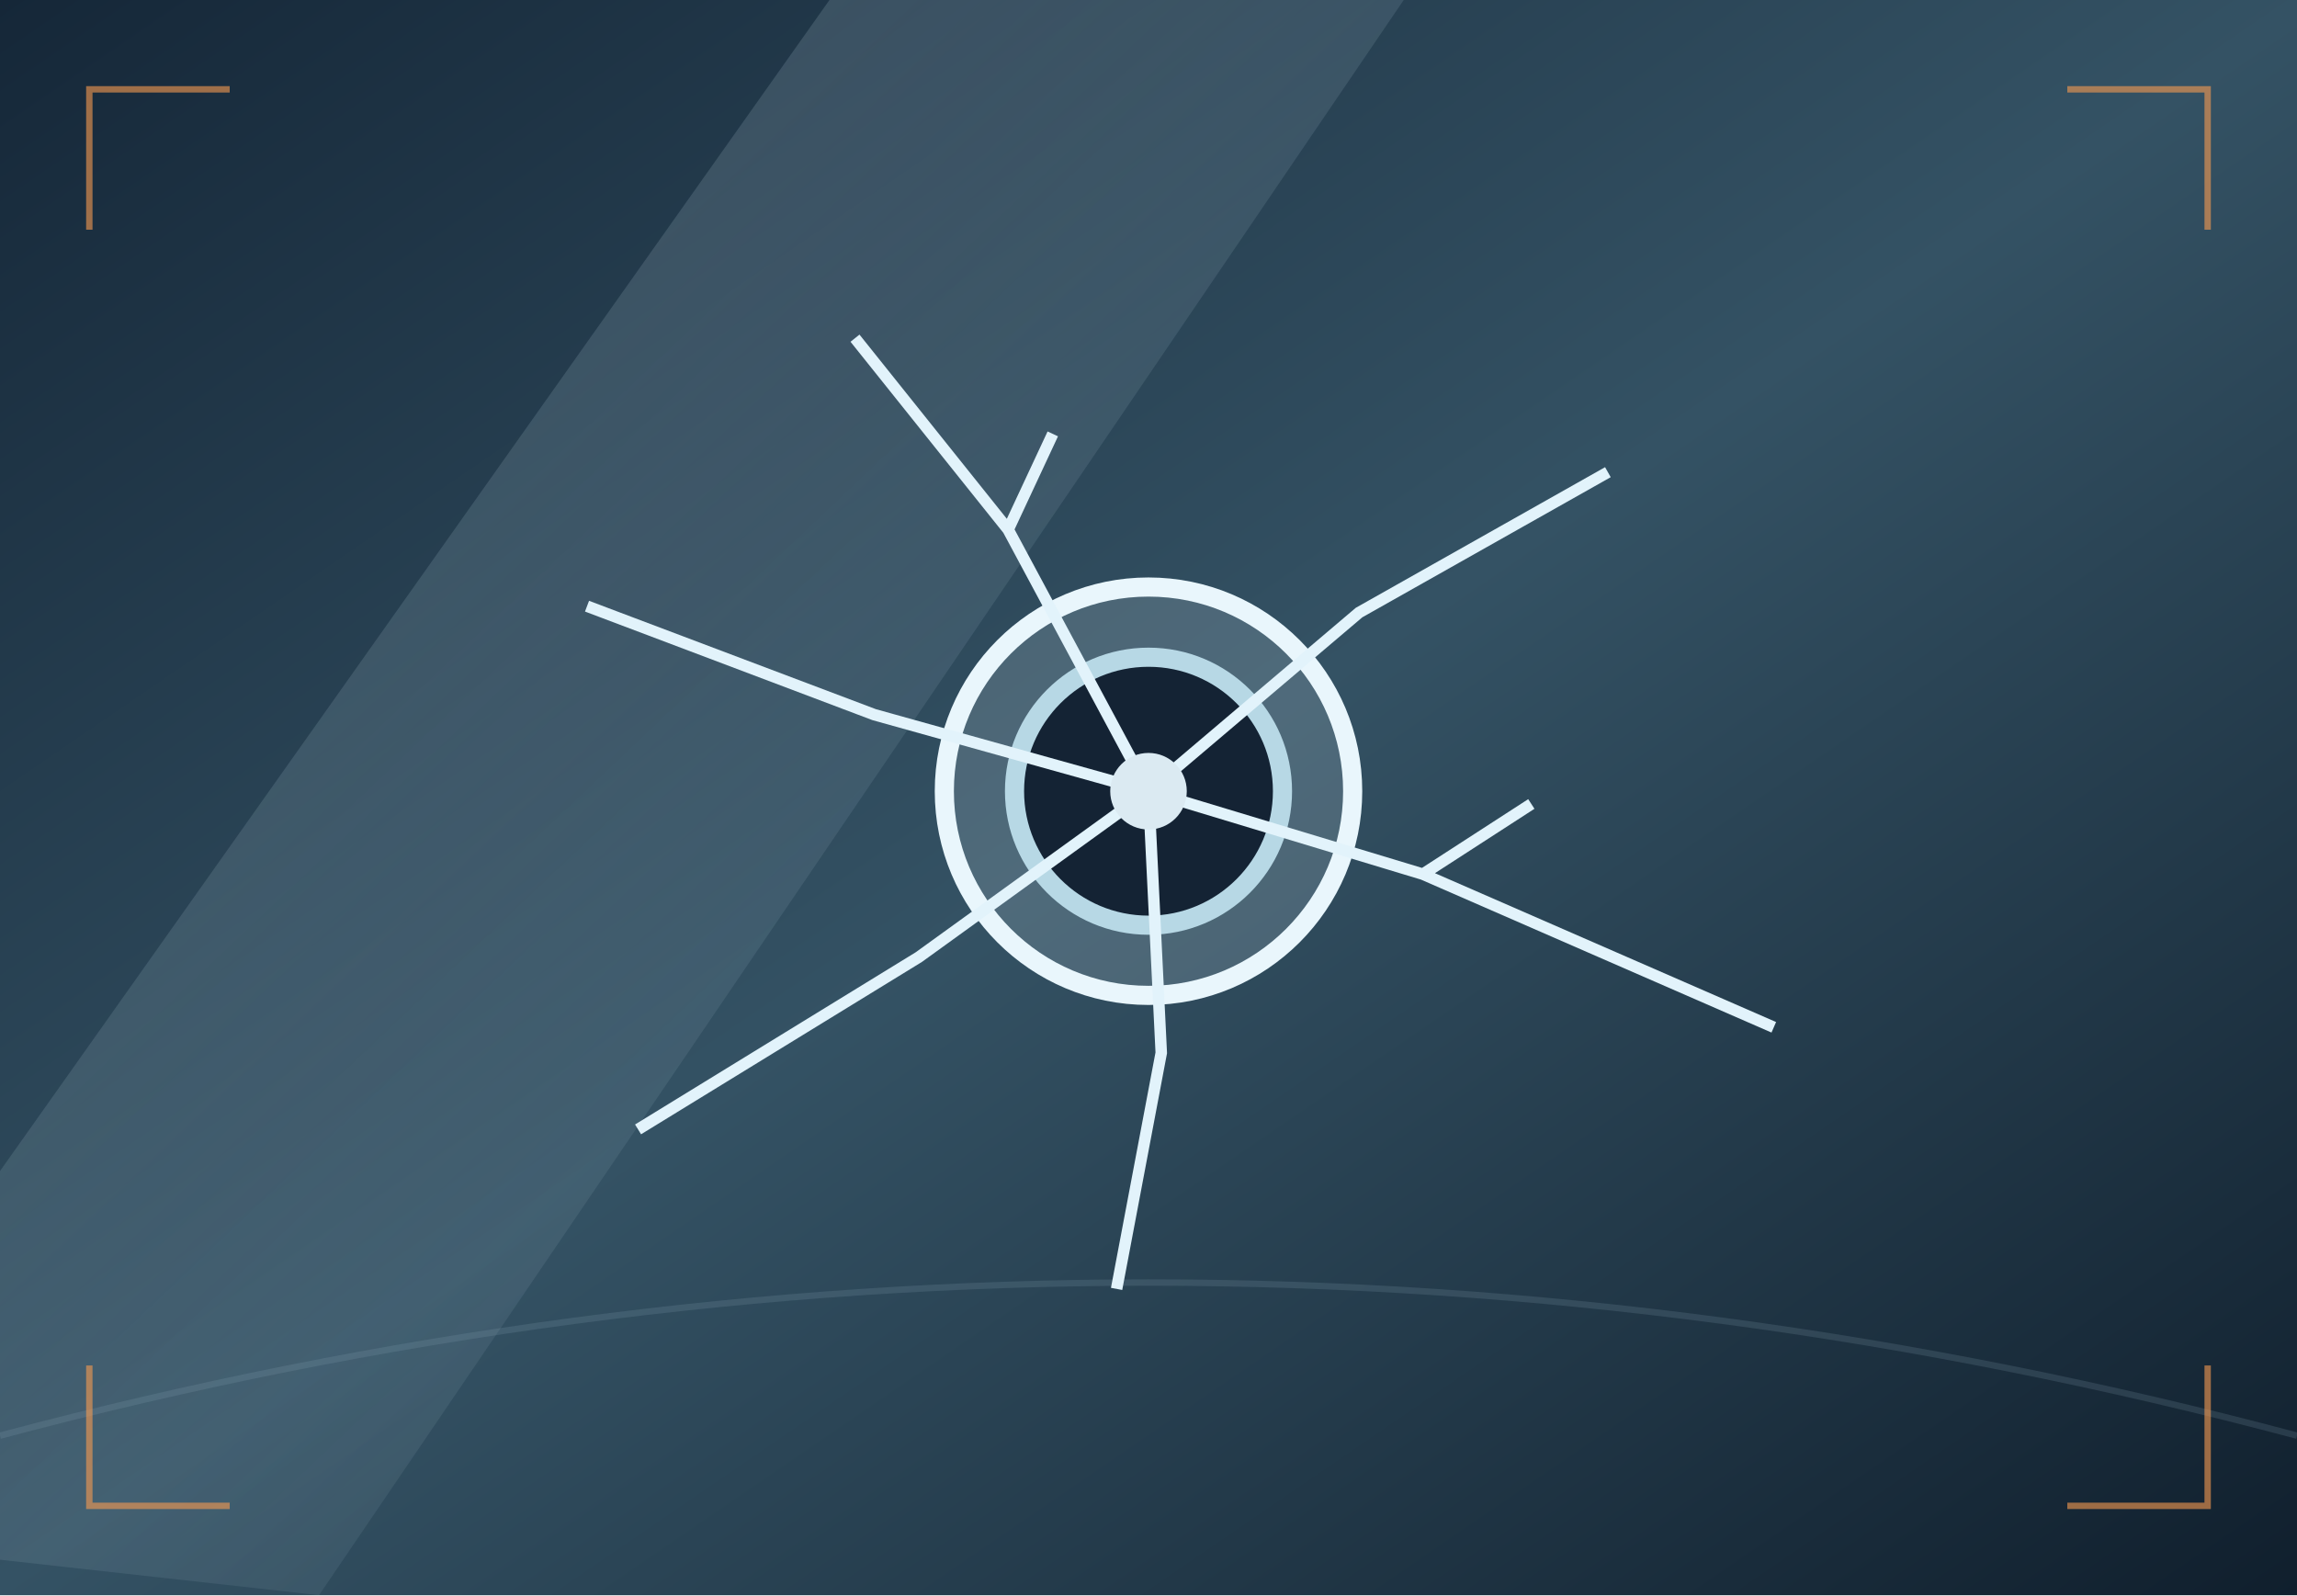
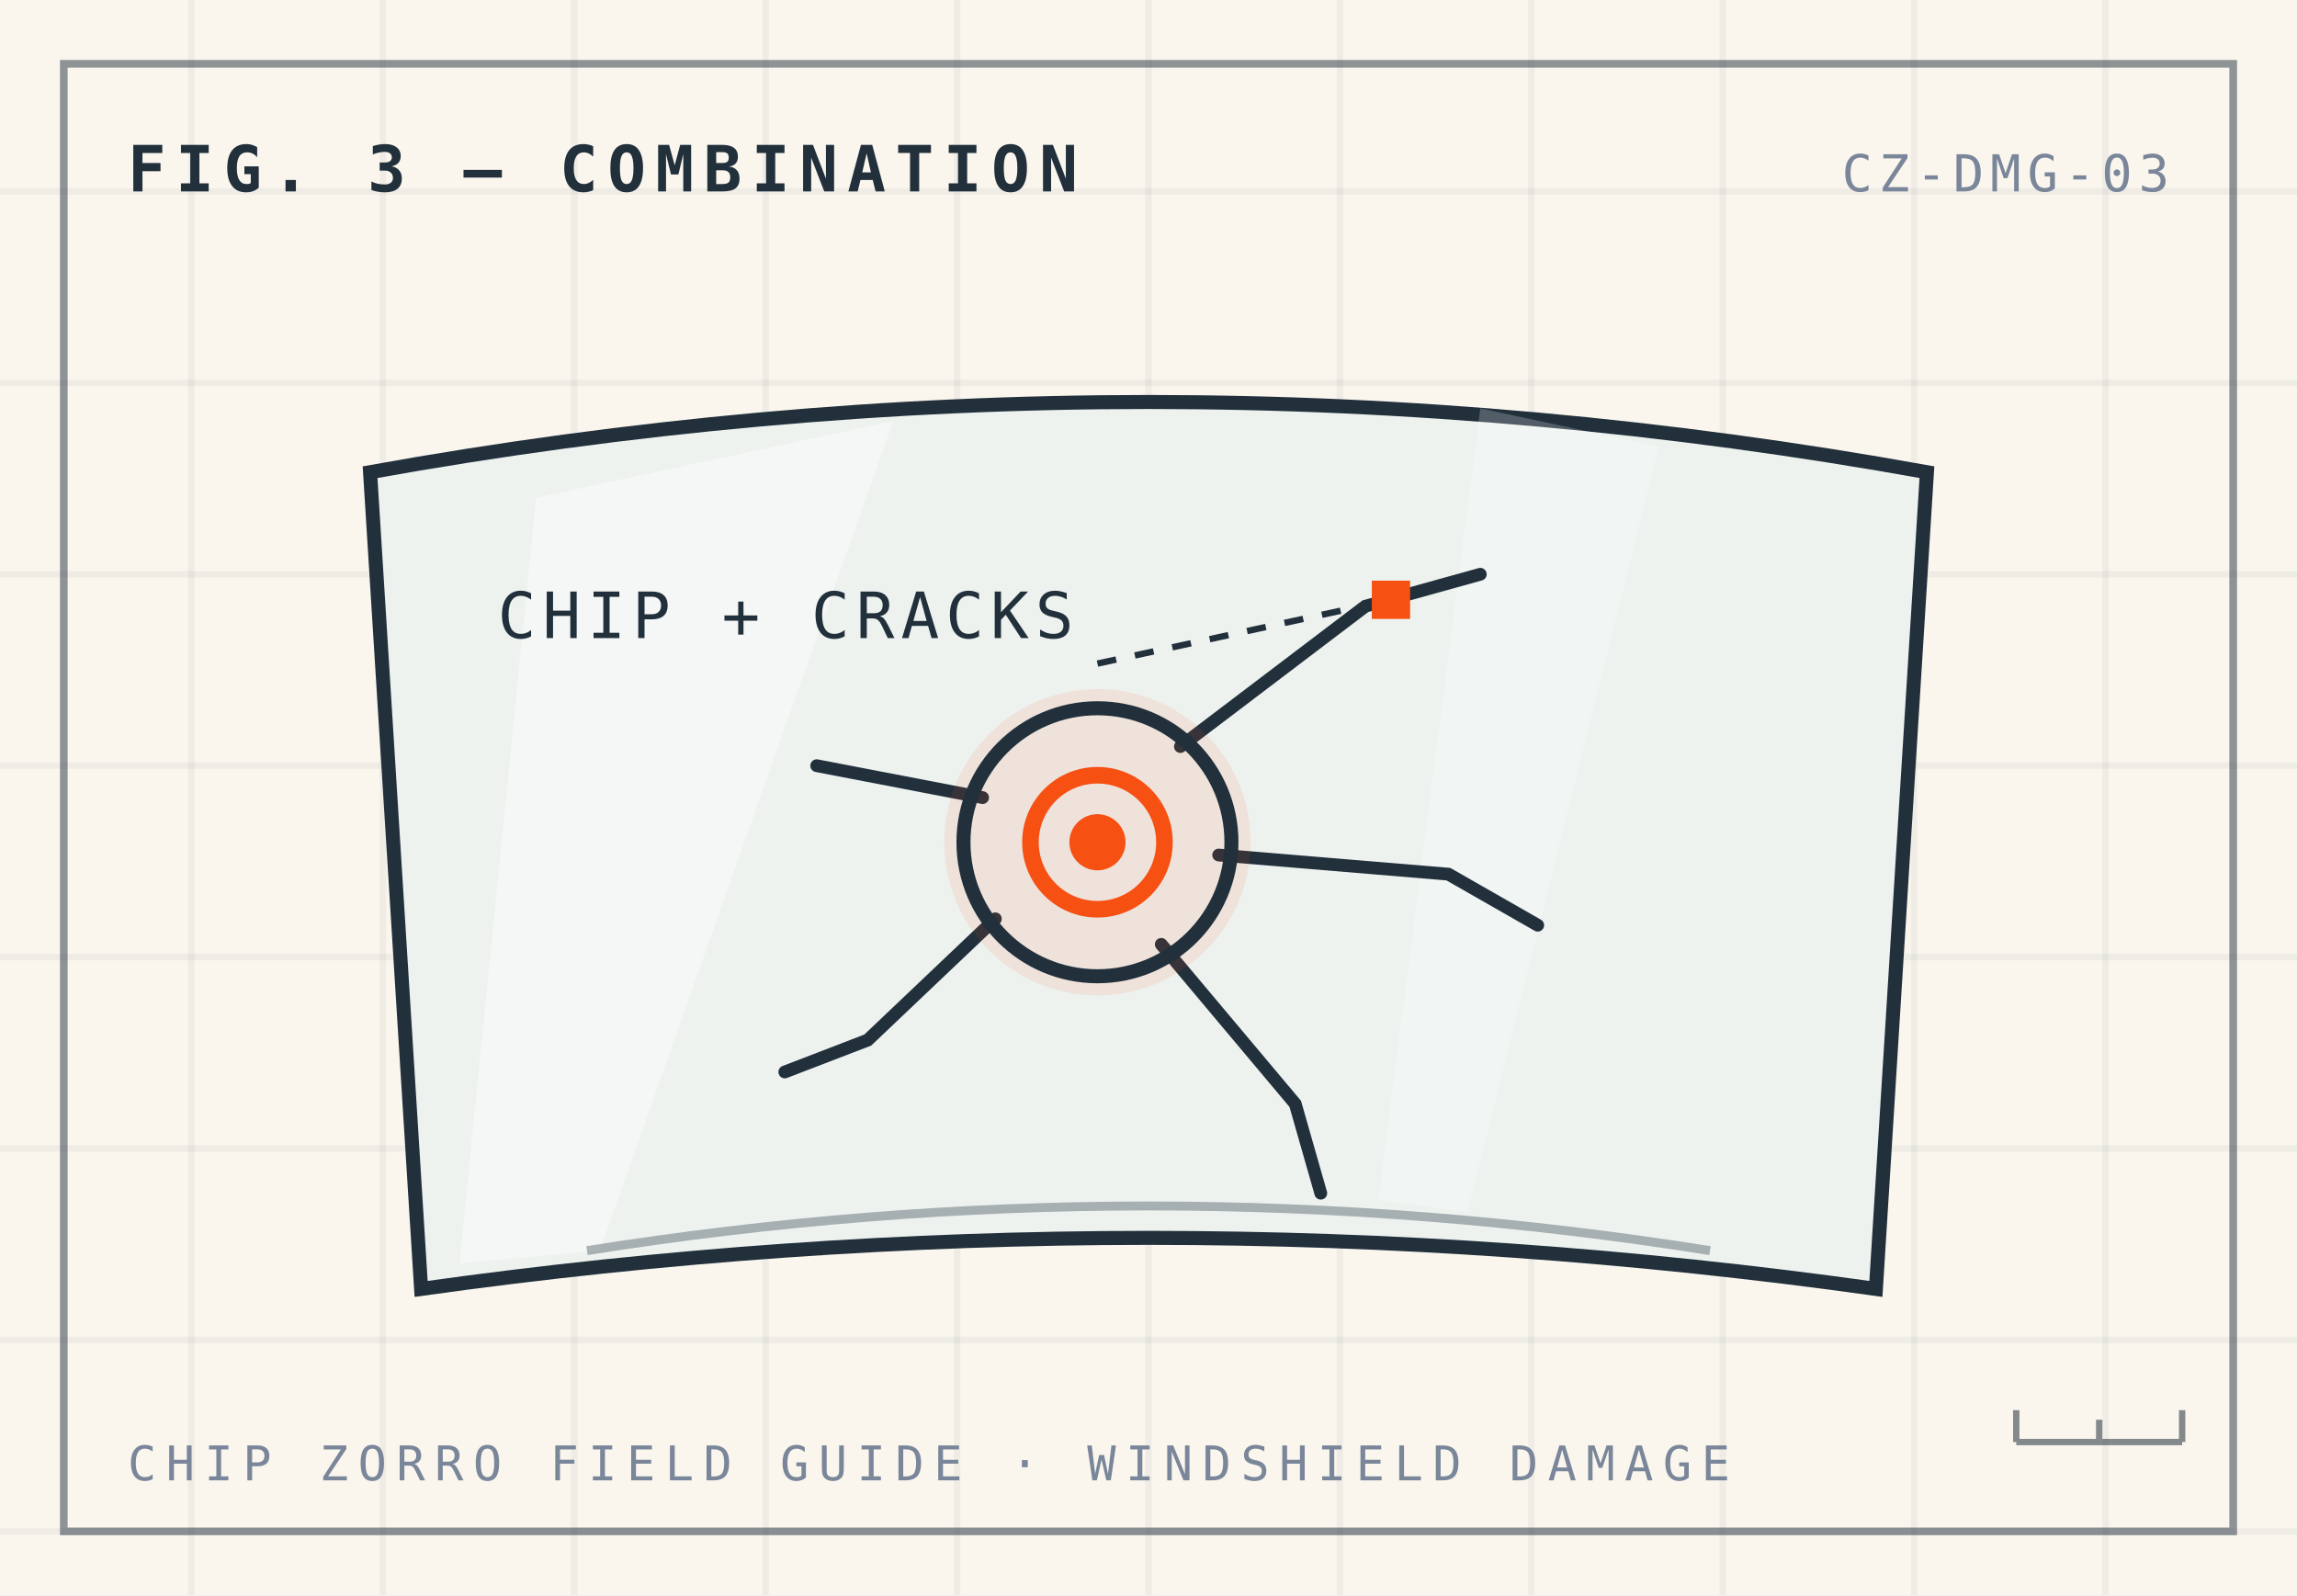
- <svg xmlns="http://www.w3.org/2000/svg" viewBox="0 0 360 250" role="img">
-   <defs>
-     <linearGradient id="glass" x2="1" y2="1">
-       <stop stop-color="#152738" />
-       <stop offset=".5" stop-color="#345264" />
-       <stop offset="1" stop-color="#101f2d" />
-     </linearGradient>
-     <linearGradient id="shine" x2="1" y2="1">
-       <stop stop-color="#bcd8e5" stop-opacity=".24" />
-       <stop offset="1" stop-color="#d4e8f5" stop-opacity="0" />
-     </linearGradient>
-   </defs>
-   <rect width="360" height="250" fill="url(#glass)" />
-   <path d="M-40 240 130 0h90L50 250Z" fill="url(#shine)" />
-   <path d="M0 225Q180 177 360 225" fill="none" stroke="#8fa7b9" stroke-opacity=".18" stroke-width="1" />
-   <circle cx="180" cy="124" r="32" fill="#9fb6bf40" stroke="#e9f6fc" stroke-width="3" />
-   <circle cx="180" cy="124" r="21" fill="#142334" stroke="#b7d8e5" stroke-width="3" />
-   <path d="M180 124 158 83 134 53M180 124 213 96 252 74M180 124 223 137 278 161M180 124 182 165 175 202M180 124 144 150 100 177M180 124 137 112 92 95M158 83 165 68M223 137 240 126" fill="none" stroke="#e2f3fb" stroke-width="1.8" />
-   <circle cx="180" cy="124" r="6" fill="#dbeaf2" />
-   <path d="M14 36V14h22M324 14h22v22M346 214v22h-22M36 236H14v-22" fill="none" stroke="#f99b50" stroke-opacity=".6" stroke-width="1" />
+ <svg xmlns="http://www.w3.org/2000/svg" viewBox="0 0 360 250" role="img" aria-label="Technical illustration of a combination break">
+   <rect width="360" height="250" fill="#faf6ee" />
+   <g stroke="#22303c" stroke-opacity=".05">
+     <path d="M30 0v250M60 0v250M90 0v250M120 0v250M150 0v250M180 0v250M210 0v250M240 0v250M270 0v250M300 0v250M330 0v250" />
+     <path d="M0 30h360M0 60h360M0 90h360M0 120h360M0 150h360M0 180h360M0 210h360M0 240h360" />
+   </g>
+   <rect x="10" y="10" width="340" height="230" fill="none" stroke="#22303c" stroke-opacity=".5" stroke-width="1.2" />
+   <g font-family="'JetBrains Mono',ui-monospace,monospace" fill="#22303c">
+     <text x="20" y="30" font-size="10" letter-spacing="1.5" font-weight="600">FIG. 3 — COMBINATION</text>
+     <text x="340" y="30" font-size="8" letter-spacing="1" text-anchor="end" fill="#7a8699">CZ-DMG-03</text>
+     <text x="20" y="232" font-size="7.5" letter-spacing="1.5" fill="#7a8699">CHIP ZORRO FIELD GUIDE · WINDSHIELD DAMAGE</text>
+   </g>
+   <g stroke="#22303c" stroke-width="1" opacity=".55">
+     <path d="M316 226h26M316 226v-5M329 226v-3.5M342 226v-5" />
+   </g>
+   <path d="M58 74 Q180 52 302 74 L294 202 Q180 186 66 202 Z" fill="#edf2ef" stroke="#22303c" stroke-width="2.2" />
+   <path d="M84 78 L140 66 L94 196 L72 198 Z" fill="#ffffff" opacity=".38" />
+   <path d="M232 64 L260 70 L230 190 L216 188 Z" fill="#ffffff" opacity=".22" />
+   <path d="M92 196 Q180 182 268 196" fill="none" stroke="#22303c" stroke-width="1.4" opacity=".35" />
+   <g transform="translate(172 132)">
+     <g stroke="#22303c" stroke-width="2" fill="none" stroke-linecap="round">
+       <path d="M13 -15 L42 -37 L60 -42" />
+       <path d="M19 2 L55 5 L69 13" />
+       <path d="M10 16 L31 41 L35 55" />
+       <path d="M-16 12 L-36 31 L-49 36" />
+       <path d="M-18 -7 L-44 -12" />
+     </g>
+     <circle r="24" fill="#f65013" opacity=".10" />
+     <circle r="21" fill="none" stroke="#22303c" stroke-width="2.2" />
+     <circle r="10.5" fill="none" stroke="#f65013" stroke-width="2.6" />
+     <circle r="4.4" fill="#f65013" />
+   </g>
+   <text x="78" y="100" font-family="'JetBrains Mono',ui-monospace,monospace" font-size="10" letter-spacing="1" fill="#22303c">CHIP + CRACKS</text>
+   <path d="M172 104 L218 94" stroke="#22303c" stroke-width="1" stroke-dasharray="3 3" />
+   <rect x="215" y="91" width="6" height="6" fill="#f65013" />
</svg>
